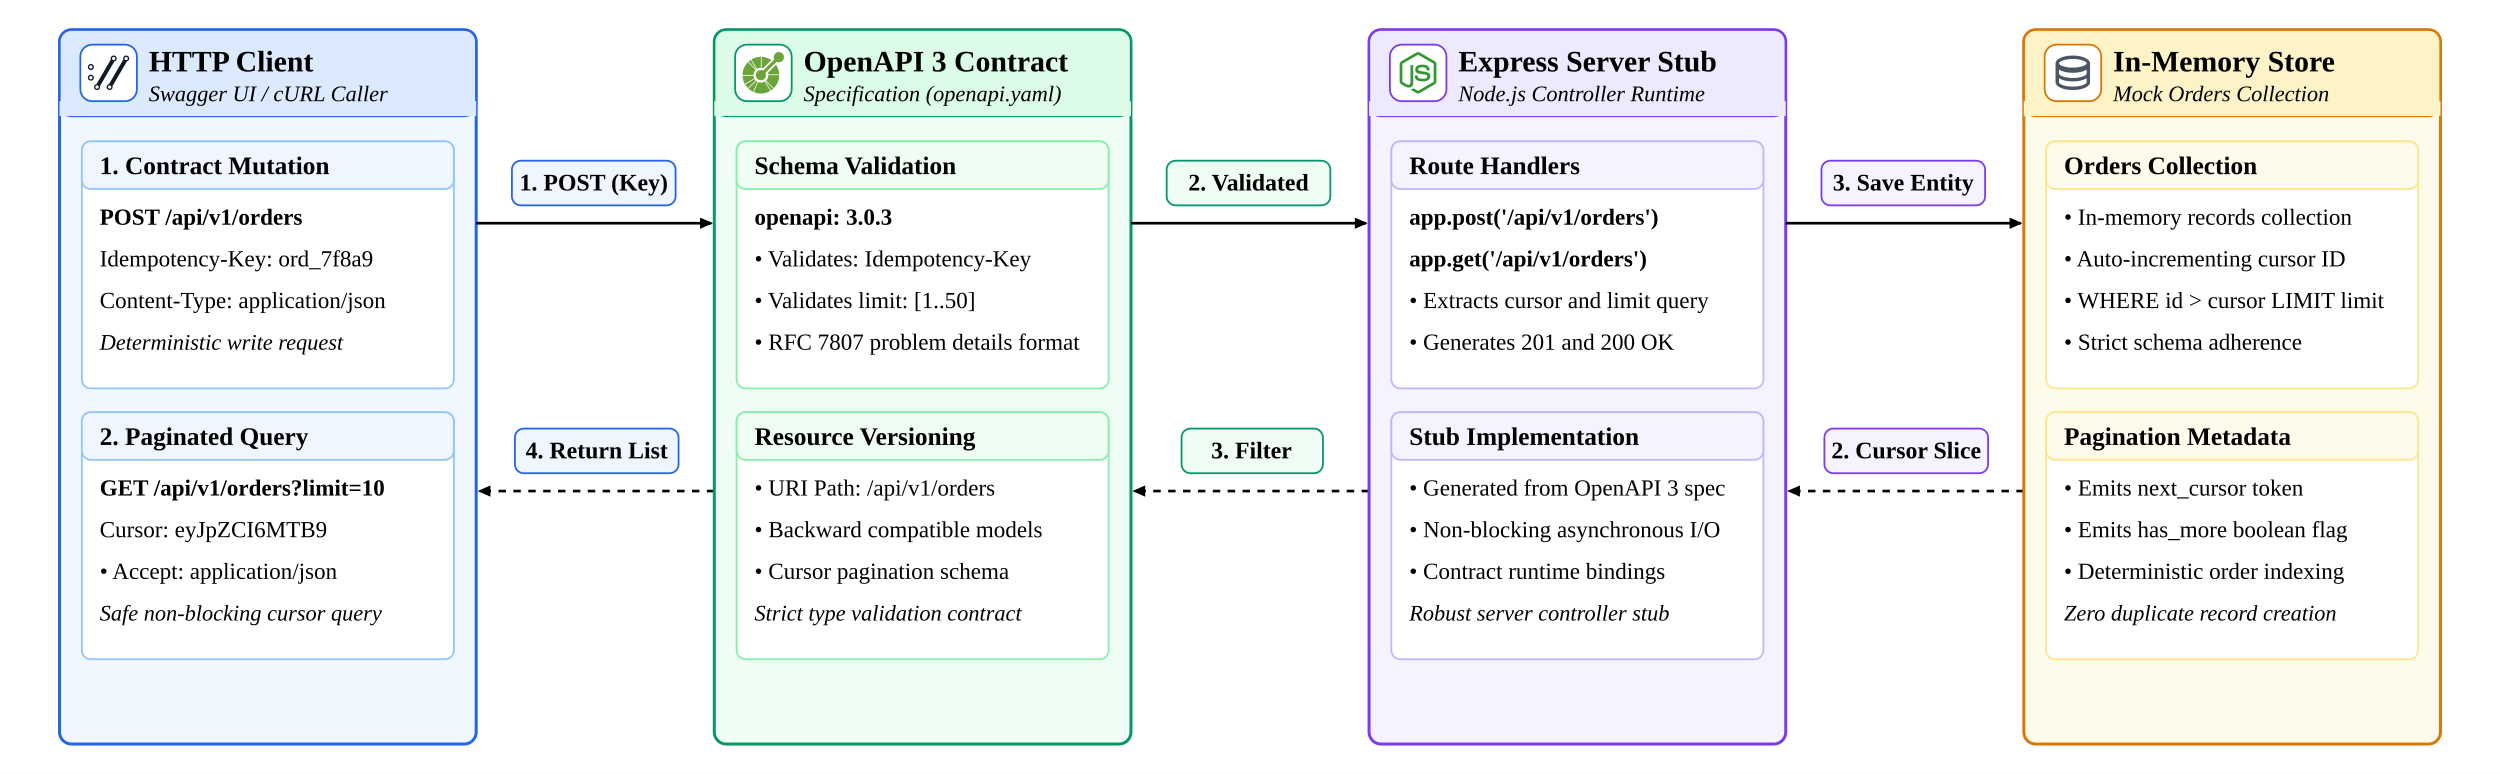
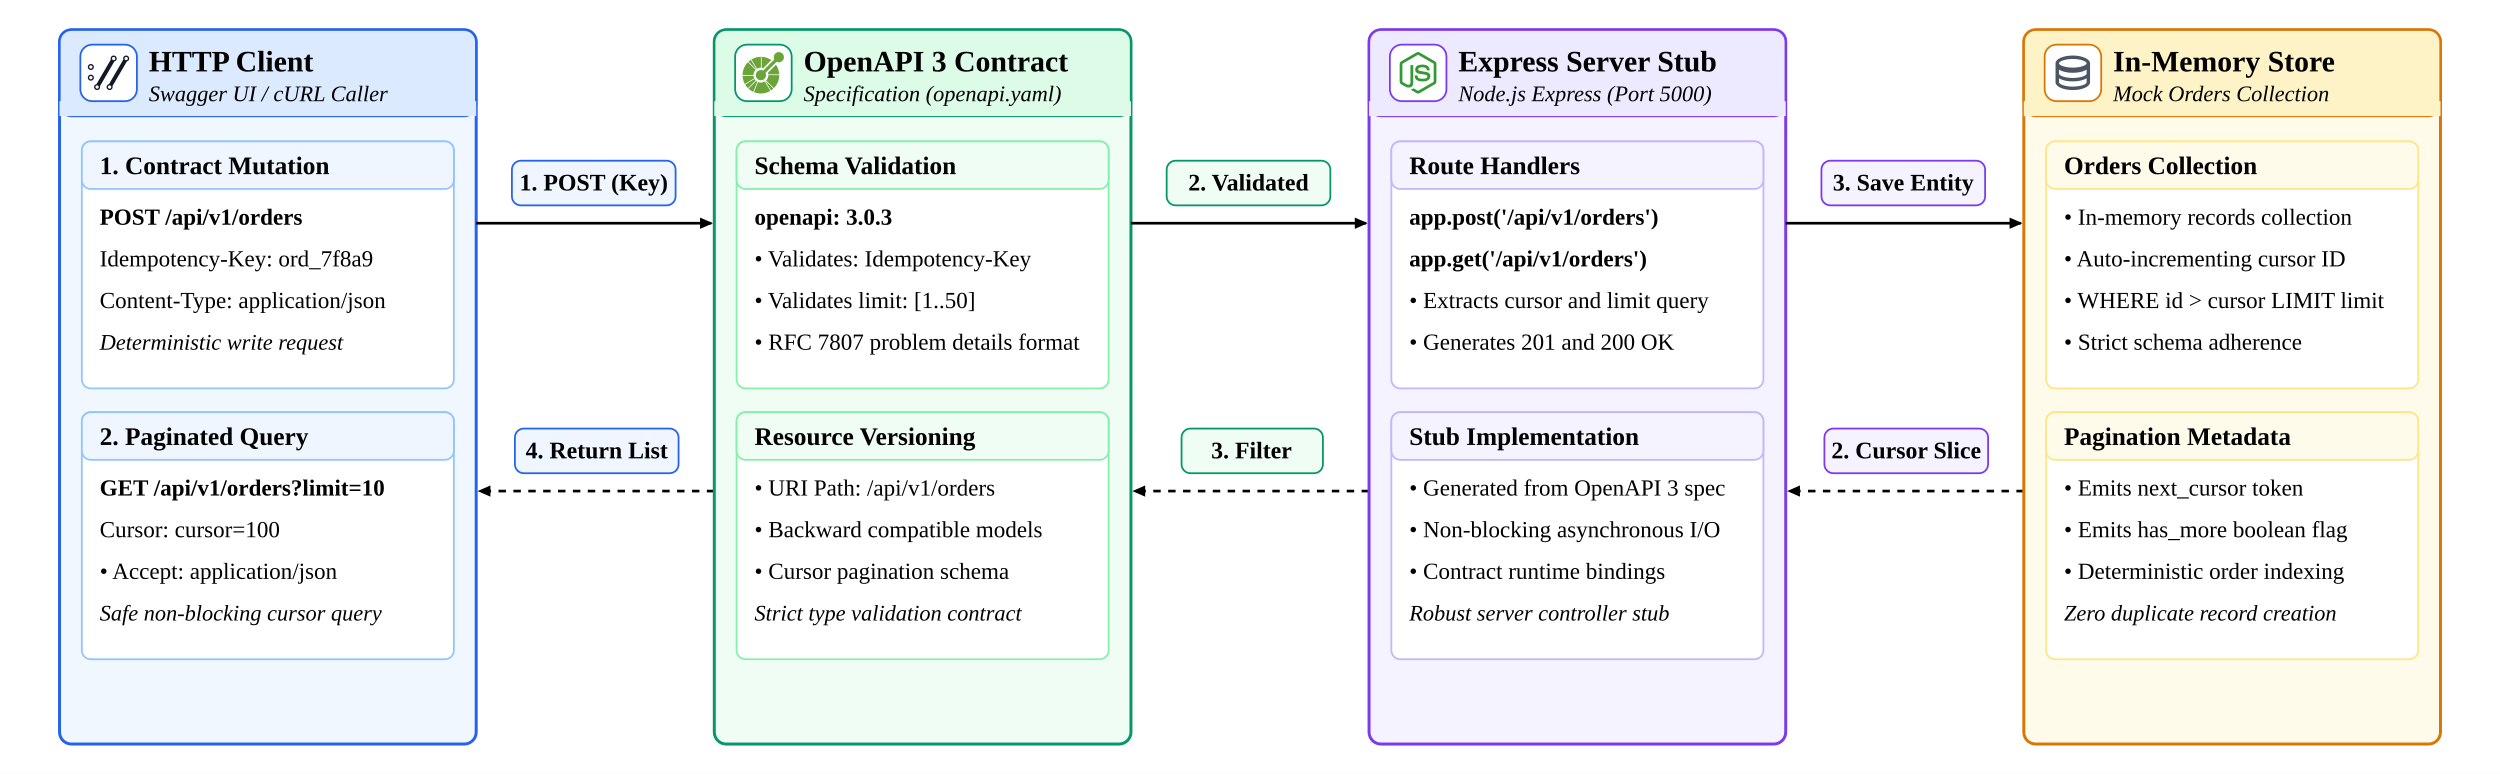
<svg xmlns="http://www.w3.org/2000/svg" viewBox="0 0 1680 520" width="1680" height="520">
  <defs>
    <style>
      text {
        font-family: "Times New Roman", Times, "Liberation Serif", serif;
        fill: #000000;
      }
      .title-text {
        font-size: 20px;
        font-weight: bold;
        fill: #000000;
      }
      .subtitle-text {
        font-size: 15px;
        font-style: italic;
        fill: #000000;
      }
      .section-heading {
        font-size: 17px;
        font-weight: bold;
        fill: #000000;
      }
      .code-font {
        font-family: "Times New Roman", Times, "Liberation Serif", serif;
        font-size: 15.5px;
        fill: #000000;
      }
      .body-text {
        font-size: 15.5px;
        fill: #000000;
      }
      .arrow-label {
        font-size: 16px;
        font-weight: bold;
        fill: #000000;
      }
      .arrow-sub {
        font-size: 14.5px;
        font-style: italic;
        fill: #000000;
      }
      .flow-step-title {
        font-size: 16.5px;
        font-weight: bold;
        fill: #000000;
      }
      .flow-step-sub {
        font-size: 14.5px;
        font-style: italic;
        fill: #000000;
      }
    </style>
    <marker id="arr-black" viewBox="0 0 10 10" refX="7" refY="5" markerWidth="6" markerHeight="6" orient="auto-start-reverse">
      <path d="M 0 1.5 L 8 5 L 0 8.5 z" fill="#000000" />
    </marker>
  </defs>
  <rect width="100%" height="100%" fill="#ffffff" />
  <g transform="translate(40, 20)">
    <rect width="280" height="480" rx="8" fill="#f0f7ff" stroke="#2563eb" stroke-width="2" />
    <rect width="280" height="58" rx="8" fill="#dbeafe" stroke="#2563eb" stroke-width="1.5" />
    <rect y="48" width="280" height="10" fill="#dbeafe" />
    <rect x="14" y="10" width="38" height="38" rx="8" fill="#ffffff" stroke="#2563eb" stroke-width="1.2" />
    <g transform="translate(19, 15) scale(1.16)">
      <path d="M.803 14.817c0-.534.433-.967.967-.967.533 0 .967.432.967.967 0 .533-.433.966-.967.966-.533 0-.967-.432-.967-.966m2.736 0c0-.196-.053-.376-.112-.552-.234-.702-.876-1.217-1.657-1.217-.125 0-.234.046-.352.071C.615 13.287 0 13.965 0 14.817c0 .976.792 1.769 1.77 1.769.977 0 1.769-.793 1.769-1.769m-1.769-7.149c.533 0 .967.433.967.967 0 .533-.433.967-.967.967-.534 0-.967-.433-.967-.967 0-.533.432-.967.967-.967m0 2.736c.977 0 1.769-.792 1.769-1.769 0-.196-.053-.376-.112-.552-.234-.702-.877-1.217-1.657-1.217-.125 0-.234.046-.352.072C.615 7.104 0 7.782 0 8.634c0 .977.792 1.769 1.77 1.769m13.221-5.694c-.534 0-.967-.433-.967-.966a.966.966 0 01.967-.967c.533 0 .966.432.966.967 0 .533-.432.966-.966.966m-9.6 16.513c-.533 0-.967-.433-.967-.967 0-.534.433-.967.967-.967a.966.966 0 01.967.967c0 .533-.432.967-.967.967m9.6-19.249c-.978 0-1.77.792-1.77 1.769 0 .208.052.403.119.588L5.039 18.558c-.803.168-1.418.846-1.418 1.698 0 .977.792 1.769 1.77 1.769.977 0 1.769-.792 1.769-1.769 0-.196-.052-.376-.111-.552l8.343-14.273c.778-.186 1.368-.853 1.368-1.688 0-.977-.793-1.769-1.769-1.769m7.24 2.736c-.534 0-.967-.433-.967-.967a.966.966 0 01.967-.967c.533 0 .967.432.967.967 0 .533-.433.967-.967.967M12.631 21.223c-.534 0-.967-.433-.967-.967a.966.966 0 01.967-.967c.533 0 .966.432.966.967 0 .533-.432.967-.966.967M22.23 1.974c-.977 0-1.769.792-1.769 1.769 0 .208.052.403.119.588l-8.301 14.226c-.802.168-1.417.846-1.417 1.698 0 .977.792 1.769 1.769 1.769.976 0 1.769-.792 1.769-1.769 0-.196-.052-.376-.111-.552l8.343-14.273C23.409 5.245 24 4.578 24 3.743c0-.977-.792-1.769-1.77-1.769" fill="#111827" />
    </g>
    <text x="60" y="28" text-anchor="start" class="title-text">HTTP Client</text>
    <text x="60" y="48" text-anchor="start" class="subtitle-text">Swagger UI / cURL Caller</text>
    <g transform="translate(15, 75)">
      <rect width="250" height="166" rx="6" fill="#ffffff" stroke="#93c5fd" stroke-width="1.2" />
      <rect width="250" height="32" rx="6" fill="#eff6ff" stroke="#93c5fd" stroke-width="1.2" />
      <text x="12" y="22" class="section-heading">1. Contract Mutation</text>
      <text x="12" y="56" class="code-font" font-weight="bold">POST /api/v1/orders</text>
      <text x="12" y="84" class="body-text">Idempotency-Key: ord_7f8a9</text>
      <text x="12" y="112" class="body-text">Content-Type: application/json</text>
      <text x="12" y="140" class="subtitle-text">Deterministic write request</text>
    </g>
    <g transform="translate(15, 257)">
      <rect width="250" height="166" rx="6" fill="#ffffff" stroke="#93c5fd" stroke-width="1.2" />
      <rect width="250" height="32" rx="6" fill="#eff6ff" stroke="#93c5fd" stroke-width="1.2" />
      <text x="12" y="22" class="section-heading">2. Paginated Query</text>
      <text x="12" y="56" class="code-font" font-weight="bold">GET /api/v1/orders?limit=10</text>
-       <text x="12" y="84" class="body-text">Cursor: eyJpZCI6MTB9</text>
+       <text x="12" y="84" class="body-text">Cursor: cursor=100</text>
      <text x="12" y="112" class="body-text">• Accept: application/json</text>
      <text x="12" y="140" class="subtitle-text">Safe non-blocking cursor query</text>
    </g>
  </g>
  <rect x="344" y="108" width="110" height="30" rx="6" fill="#eff6ff" stroke="#2563eb" stroke-width="1.2" />
  <text x="399" y="128" text-anchor="middle" class="arrow-label">1. POST (Key)</text>
  <line x1="320" y1="150" x2="478" y2="150" stroke="#000000" stroke-width="1.8" marker-end="url(#arr-black)" />
  <rect x="346" y="288" width="110" height="30" rx="6" fill="#eff6ff" stroke="#2563eb" stroke-width="1.2" />
  <text x="401" y="308" text-anchor="middle" class="arrow-label">4. Return List</text>
  <line x1="480" y1="330" x2="322" y2="330" stroke="#000000" stroke-width="1.8" stroke-dasharray="5,5" marker-end="url(#arr-black)" />
  <g transform="translate(480, 20)">
    <rect width="280" height="480" rx="8" fill="#f0fdf4" stroke="#059669" stroke-width="2" />
    <rect width="280" height="58" rx="8" fill="#dcfce7" stroke="#059669" stroke-width="1.5" />
    <rect y="48" width="280" height="10" fill="#dcfce7" />
    <rect x="14" y="10" width="38" height="38" rx="8" fill="#ffffff" stroke="#059669" stroke-width="1.2" />
    <g transform="translate(19, 15) scale(1.16)">
      <path d="M21.039 0a2.959 2.959 0 00-2.65 4.274l-6.447 6.447a2.96 2.96 0 101.335 1.336l6.447-6.447A2.959 2.959 0 1021.04 0zM10.628 2.745c-.072 0-.143.003-.214.004-.072.002-.143.002-.215.005-.447.018-.893.064-1.335.138l-.03.005-.185.033-.105.02a7.718 7.718 0 00-.289.062l-.032.008a10.69 10.69 0 00-2.55.95l-.155.089c-.063.034-.125.07-.187.105-.046.027-.093.051-.14.079H5.19l-.01.005-.036.02v.002l.111.184 3.15 5.23a4.168 4.168 0 01.38-.202 4.294 4.294 0 011.628-.413c.071-.004.143-.008.214-.008zm.428.01v6.333c.325.034.647.103.96.209l4.66-4.66c-.173-.12-.348-.237-.528-.347l-.026-.015c-.056-.035-.112-.067-.168-.1l-.098-.056-.099-.055a12.735 12.735 0 00-.171-.092l-.027-.014a10.628 10.628 0 00-1.425-.617c-.69-.241-1.403-.41-2.128-.505l-.089-.012-.09-.01a6.56 6.56 0 00-.17-.019l-.049-.004-.204-.017a6.44 6.44 0 00-.255-.015c-.031-.003-.062-.003-.093-.004zM4.782 4.498a9.92 9.92 0 00-1.36 1.062l4.461 4.461.018.018c.049-.04.098-.078.149-.116l-.011-.018zm-1.67 1.36c-.05.05-.098.103-.147.154l-.149.155c-.33.357-.63.73-.902 1.118l-.039.056a10.588 10.588 0 00-.216.326 10.6 10.6 0 00-1.65 5.276l-.006.215-.003.214h6.317c0-.072.007-.143.01-.214.005-.072.006-.144.013-.215.081-.822.399-1.625.952-2.3.045-.055.096-.106.144-.16.048-.052.093-.107.144-.158zm16.255 1.464l-4.663 4.663c.106.312.175.634.21.959h6.332l-.004-.094a11.579 11.579 0 00-.032-.456l-.005-.052a13.044 13.044 0 00-.026-.241v-.009l-.033-.24v-.009a10.618 10.618 0 00-.327-1.493l-.003-.01a15.839 15.839 0 00-.07-.228l-.01-.03a14.111 14.111 0 00-.069-.204l-.02-.055a5.65 5.65 0 00-.153-.405 7.84 7.84 0 00-.093-.227 16.67 16.67 0 00-.063-.144l-.037-.081a13.776 13.776 0 00-.08-.171l-.024-.052-.096-.194-.014-.027a11.2 11.2 0 00-.112-.212l-.004-.008a10.615 10.615 0 00-.604-.98zm-4.43 6.05c0 .071-.006.142-.01.214-.003.072-.005.143-.012.214a4.29 4.29 0 01-.952 2.301c-.045.055-.096.107-.144.16-.048.053-.093.108-.144.159l4.467 4.467c.051-.051.099-.104.148-.155.05-.052.1-.103.148-.155.331-.358.633-.733.905-1.122l.032-.046.098-.144.085-.13.04-.063a10.597 10.597 0 001.647-5.272c.003-.071.004-.143.006-.214.001-.071.004-.143.004-.214zM.01 13.8l.004.093.01.179.005.076.017.206.005.046c.007.076.015.153.024.228l.003.022a9.605 9.605 0 00.033.248c.072.505.182 1.005.327 1.497l.002.006c.022.077.047.154.071.23l.004.014.005.014a15.737 15.737 0 00.153.439l.03.08.059.148a7.702 7.702 0 00.093.228l.062.14.038.084.078.169.027.054a10.677 10.677 0 00.225.441l.025.043 5.408-3.258.02-.012a4.314 4.314 0 01-.395-1.414h-.025zm.505 2.846l-.206.058.002.005zm6.425-1.052l-5.415 3.262c.083.139.17.273.259.406l.008.014.004.005.008.014h.001c.007.012.014.022.022.032l.001.002v.001a10.634 10.634 0 00.298.417l.006.008a9.963 9.963 0 00.29.368l.033.04c.043.052.086.103.13.153l.057.065.112.127.064.069.029.031.083.09.035.035c.049.051.098.103.149.153L7.58 16.42a3.86 3.86 0 01-.285-.321 4.422 4.422 0 01-.356-.505zm6.416 1.111c-.05.04-.1.079-.15.116l.011.018 3.257 5.407c.151-.099.3-.2.446-.307.315-.232.62-.484.914-.756l-4.46-4.46zm-5.457.003l-.015.015-4.46 4.46a8.966 8.966 0 00.195.176c.022.02.043.04.065.058l.152.13a10.622 10.622 0 00.215.174l.023.017.191.148.008.005c.268.2.547.389.834.564l.03.018.164.097.101.057a5.458 5.458 0 00.27.148c.008.004.016.01.025.013.162.085.327.164.493.24l.158-.385 2.243-5.448.009-.02a4.328 4.328 0 01-.701-.467zm4.951.353c-.061.037-.124.07-.187.104a4.318 4.318 0 01-3.271.336c-.069-.02-.135-.047-.203-.071-.067-.024-.136-.044-.202-.072l-2.242 5.444-.088.213-.075.183v.001l.017.007a.137.137 0 00.019.007l.005.003c.052.021.106.04.159.06.067.027.133.053.2.077l.102.04c.702.247 1.43.42 2.168.518l.087.012.09.01.172.019a7.173 7.173 0 00.252.022c.023.001.048.001.071.003l.184.011.112.005a7.06 7.06 0 00.358.007h.05a10.667 10.667 0 001.793-.15l.185-.034.105-.02.109-.023.18-.04.032-.008a10.684 10.684 0 002.55-.95c.052-.028.104-.06.156-.089.063-.034.125-.07.187-.105.043-.024.087-.047.13-.073h.001l.002-.002.002-.001.002-.001.007-.004.042-.025-.11-.183-.11-.184zm3.262 5.414l-.042.025.042-.024zm-.05.029zm-.005.004h-.002z" fill="#6ba539" />
    </g>
    <text x="60" y="28" text-anchor="start" class="title-text">OpenAPI 3 Contract</text>
    <text x="60" y="48" text-anchor="start" class="subtitle-text">Specification (openapi.yaml)</text>
    <g transform="translate(15, 75)">
      <rect width="250" height="166" rx="6" fill="#ffffff" stroke="#86efac" stroke-width="1.2" />
      <rect width="250" height="32" rx="6" fill="#f0fdf4" stroke="#86efac" stroke-width="1.2" />
      <text x="12" y="22" class="section-heading">Schema Validation</text>
      <text x="12" y="56" class="code-font" font-weight="bold">openapi: 3.0.3</text>
      <text x="12" y="84" class="body-text">• Validates: Idempotency-Key</text>
      <text x="12" y="112" class="body-text">• Validates limit: [1..50]</text>
      <text x="12" y="140" class="body-text">• RFC 7807 problem details format</text>
    </g>
    <g transform="translate(15, 257)">
      <rect width="250" height="166" rx="6" fill="#ffffff" stroke="#86efac" stroke-width="1.2" />
      <rect width="250" height="32" rx="6" fill="#f0fdf4" stroke="#86efac" stroke-width="1.2" />
      <text x="12" y="22" class="section-heading">Resource Versioning</text>
      <text x="12" y="56" class="body-text">• URI Path: /api/v1/orders</text>
      <text x="12" y="84" class="body-text">• Backward compatible models</text>
      <text x="12" y="112" class="body-text">• Cursor pagination schema</text>
      <text x="12" y="140" class="subtitle-text">Strict type validation contract</text>
    </g>
  </g>
  <rect x="784" y="108" width="110" height="30" rx="6" fill="#f0fdf4" stroke="#059669" stroke-width="1.2" />
  <text x="839" y="128" text-anchor="middle" class="arrow-label">2. Validated</text>
  <line x1="760" y1="150" x2="918" y2="150" stroke="#000000" stroke-width="1.8" marker-end="url(#arr-black)" />
  <rect x="794" y="288" width="95" height="30" rx="6" fill="#f0fdf4" stroke="#059669" stroke-width="1.2" />
  <text x="841" y="308" text-anchor="middle" class="arrow-label">3. Filter</text>
  <line x1="920" y1="330" x2="762" y2="330" stroke="#000000" stroke-width="1.8" stroke-dasharray="5,5" marker-end="url(#arr-black)" />
  <g transform="translate(920, 20)">
    <rect width="280" height="480" rx="8" fill="#f5f3ff" stroke="#7c3aed" stroke-width="2" />
    <rect width="280" height="58" rx="8" fill="#ede9fe" stroke="#7c3aed" stroke-width="1.5" />
    <rect y="48" width="280" height="10" fill="#ede9fe" />
    <rect x="14" y="10" width="38" height="38" rx="8" fill="#ffffff" stroke="#7c3aed" stroke-width="1.2" />
    <g transform="translate(19, 15) scale(1.16)">
      <path d="M11.998,24c-0.321,0-0.641-0.084-0.922-0.247l-2.936-1.737c-0.438-0.245-0.224-0.332-0.08-0.383 c0.585-0.203,0.703-0.25,1.328-0.604c0.065-0.037,0.151-0.023,0.218,0.017l2.256,1.339c0.082,0.045,0.197,0.045,0.272,0l8.795-5.076 c0.082-0.047,0.134-0.141,0.134-0.238V6.921c0-0.099-0.053-0.192-0.137-0.242l-8.791-5.072c-0.081-0.047-0.189-0.047-0.271,0 L3.075,6.68C2.99,6.729,2.936,6.825,2.936,6.921v10.15c0,0.097,0.054,0.189,0.139,0.235l2.409,1.392 c1.307,0.654,2.108-0.116,2.108-0.89V7.787c0-0.142,0.114-0.253,0.256-0.253h1.115c0.139,0,0.255,0.112,0.255,0.253v10.021 c0,1.745-0.95,2.745-2.604,2.745c-0.508,0-0.909,0-2.026-0.551L2.28,18.675c-0.57-0.329-0.922-0.945-0.922-1.604V6.921 c0-0.659,0.353-1.275,0.922-1.603l8.795-5.082c0.557-0.315,1.296-0.315,1.848,0l8.794,5.082c0.57,0.329,0.924,0.944,0.924,1.603 v10.15c0,0.659-0.354,1.273-0.924,1.604l-8.794,5.078C12.643,23.916,12.324,24,11.998,24z M19.099,13.993 c0-1.9-1.284-2.406-3.987-2.763c-2.731-0.361-3.009-0.548-3.009-1.187c0-0.528,0.235-1.233,2.258-1.233 c1.807,0,2.473,0.389,2.747,1.607c0.024,0.115,0.129,0.199,0.247,0.199h1.141c0.071,0,0.138-0.031,0.186-0.081 c0.048-0.054,0.074-0.123,0.067-0.196c-0.177-2.098-1.571-3.076-4.388-3.076c-2.508,0-4.004,1.058-4.004,2.833 c0,1.925,1.488,2.457,3.895,2.695c2.88,0.282,3.103,0.703,3.103,1.269c0,0.983-0.789,1.402-2.642,1.402 c-2.327,0-2.839-0.584-3.011-1.742c-0.02-0.124-0.126-0.215-0.253-0.215h-1.137c-0.141,0-0.254,0.112-0.254,0.253 c0,1.482,0.806,3.248,4.655,3.248C17.501,17.007,19.099,15.91,19.099,13.993z" fill="#339933" />
    </g>
    <text x="60" y="28" text-anchor="start" class="title-text">Express Server Stub</text>
-     <text x="60" y="48" text-anchor="start" class="subtitle-text">Node.js Controller Runtime</text>
+     <text x="60" y="48" text-anchor="start" class="subtitle-text">Node.js Express (Port 5000)</text>
    <g transform="translate(15, 75)">
      <rect width="250" height="166" rx="6" fill="#ffffff" stroke="#c4b5fd" stroke-width="1.2" />
      <rect width="250" height="32" rx="6" fill="#f5f3ff" stroke="#c4b5fd" stroke-width="1.2" />
      <text x="12" y="22" class="section-heading">Route Handlers</text>
      <text x="12" y="56" class="code-font" font-weight="bold">app.post('/api/v1/orders')</text>
      <text x="12" y="84" class="code-font" font-weight="bold">app.get('/api/v1/orders')</text>
      <text x="12" y="112" class="body-text">• Extracts cursor and limit query</text>
      <text x="12" y="140" class="body-text">• Generates 201 and 200 OK</text>
    </g>
    <g transform="translate(15, 257)">
      <rect width="250" height="166" rx="6" fill="#ffffff" stroke="#c4b5fd" stroke-width="1.2" />
      <rect width="250" height="32" rx="6" fill="#f5f3ff" stroke="#c4b5fd" stroke-width="1.2" />
      <text x="12" y="22" class="section-heading">Stub Implementation</text>
      <text x="12" y="56" class="body-text">• Generated from OpenAPI 3 spec</text>
      <text x="12" y="84" class="body-text">• Non-blocking asynchronous I/O</text>
      <text x="12" y="112" class="body-text">• Contract runtime bindings</text>
      <text x="12" y="140" class="subtitle-text">Robust server controller stub</text>
    </g>
  </g>
  <rect x="1224" y="108" width="110" height="30" rx="6" fill="#f5f3ff" stroke="#7c3aed" stroke-width="1.2" />
  <text x="1279" y="128" text-anchor="middle" class="arrow-label">3. Save Entity</text>
  <line x1="1200" y1="150" x2="1358" y2="150" stroke="#000000" stroke-width="1.8" marker-end="url(#arr-black)" />
  <rect x="1226" y="288" width="110" height="30" rx="6" fill="#f5f3ff" stroke="#7c3aed" stroke-width="1.2" />
  <text x="1281" y="308" text-anchor="middle" class="arrow-label">2. Cursor Slice</text>
  <line x1="1360" y1="330" x2="1202" y2="330" stroke="#000000" stroke-width="1.8" stroke-dasharray="5,5" marker-end="url(#arr-black)" />
  <g transform="translate(1360, 20)">
    <rect width="280" height="480" rx="8" fill="#fffbeb" stroke="#d97706" stroke-width="2" />
    <rect width="280" height="58" rx="8" fill="#fef3c7" stroke="#d97706" stroke-width="1.5" />
    <rect y="48" width="280" height="10" fill="#fef3c7" />
    <rect x="14" y="10" width="38" height="38" rx="8" fill="#ffffff" stroke="#d97706" stroke-width="1.2" />
    <g transform="translate(19, 15) scale(1.16)">
      <path d="M12 2C6.48 2 2 4.01 2 6.5v11C2 19.99 6.48 22 12 22s10-2.01 10-4.5v-11C22 4.01 17.52 2 12 2zm0 2c4.42 0 8 1.34 8 2.5S16.42 9 12 9 4 7.66 4 6.5 7.58 4 12 4zm8 13.5c0 1.16-3.58 2.5-8 2.5s-8-1.34-8-2.5v-2.32c1.88 1.18 4.79 1.82 8 1.82s6.12-.64 8-1.82v2.32zm0-5c0 1.16-3.58 2.5-8 2.5s-8-1.34-8-2.5v-2.32c1.88 1.18 4.79 1.82 8 1.82s6.12-.64 8-1.82v2.32z" fill="#4b5563" />
    </g>
    <text x="60" y="28" text-anchor="start" class="title-text">In-Memory Store</text>
    <text x="60" y="48" text-anchor="start" class="subtitle-text">Mock Orders Collection</text>
    <g transform="translate(15, 75)">
      <rect width="250" height="166" rx="6" fill="#ffffff" stroke="#fde68a" stroke-width="1.2" />
      <rect width="250" height="32" rx="6" fill="#fffbeb" stroke="#fde68a" stroke-width="1.2" />
      <text x="12" y="22" class="section-heading">Orders Collection</text>
      <text x="12" y="56" class="body-text">• In-memory records collection</text>
      <text x="12" y="84" class="body-text">• Auto-incrementing cursor ID</text>
      <text x="12" y="112" class="body-text">• WHERE id &gt; cursor LIMIT limit</text>
      <text x="12" y="140" class="body-text">• Strict schema adherence</text>
    </g>
    <g transform="translate(15, 257)">
      <rect width="250" height="166" rx="6" fill="#ffffff" stroke="#fde68a" stroke-width="1.2" />
      <rect width="250" height="32" rx="6" fill="#fffbeb" stroke="#fde68a" stroke-width="1.2" />
      <text x="12" y="22" class="section-heading">Pagination Metadata</text>
      <text x="12" y="56" class="body-text">• Emits next_cursor token</text>
      <text x="12" y="84" class="body-text">• Emits has_more boolean flag</text>
      <text x="12" y="112" class="body-text">• Deterministic order indexing</text>
      <text x="12" y="140" class="subtitle-text">Zero duplicate record creation</text>
    </g>
  </g>
</svg>
